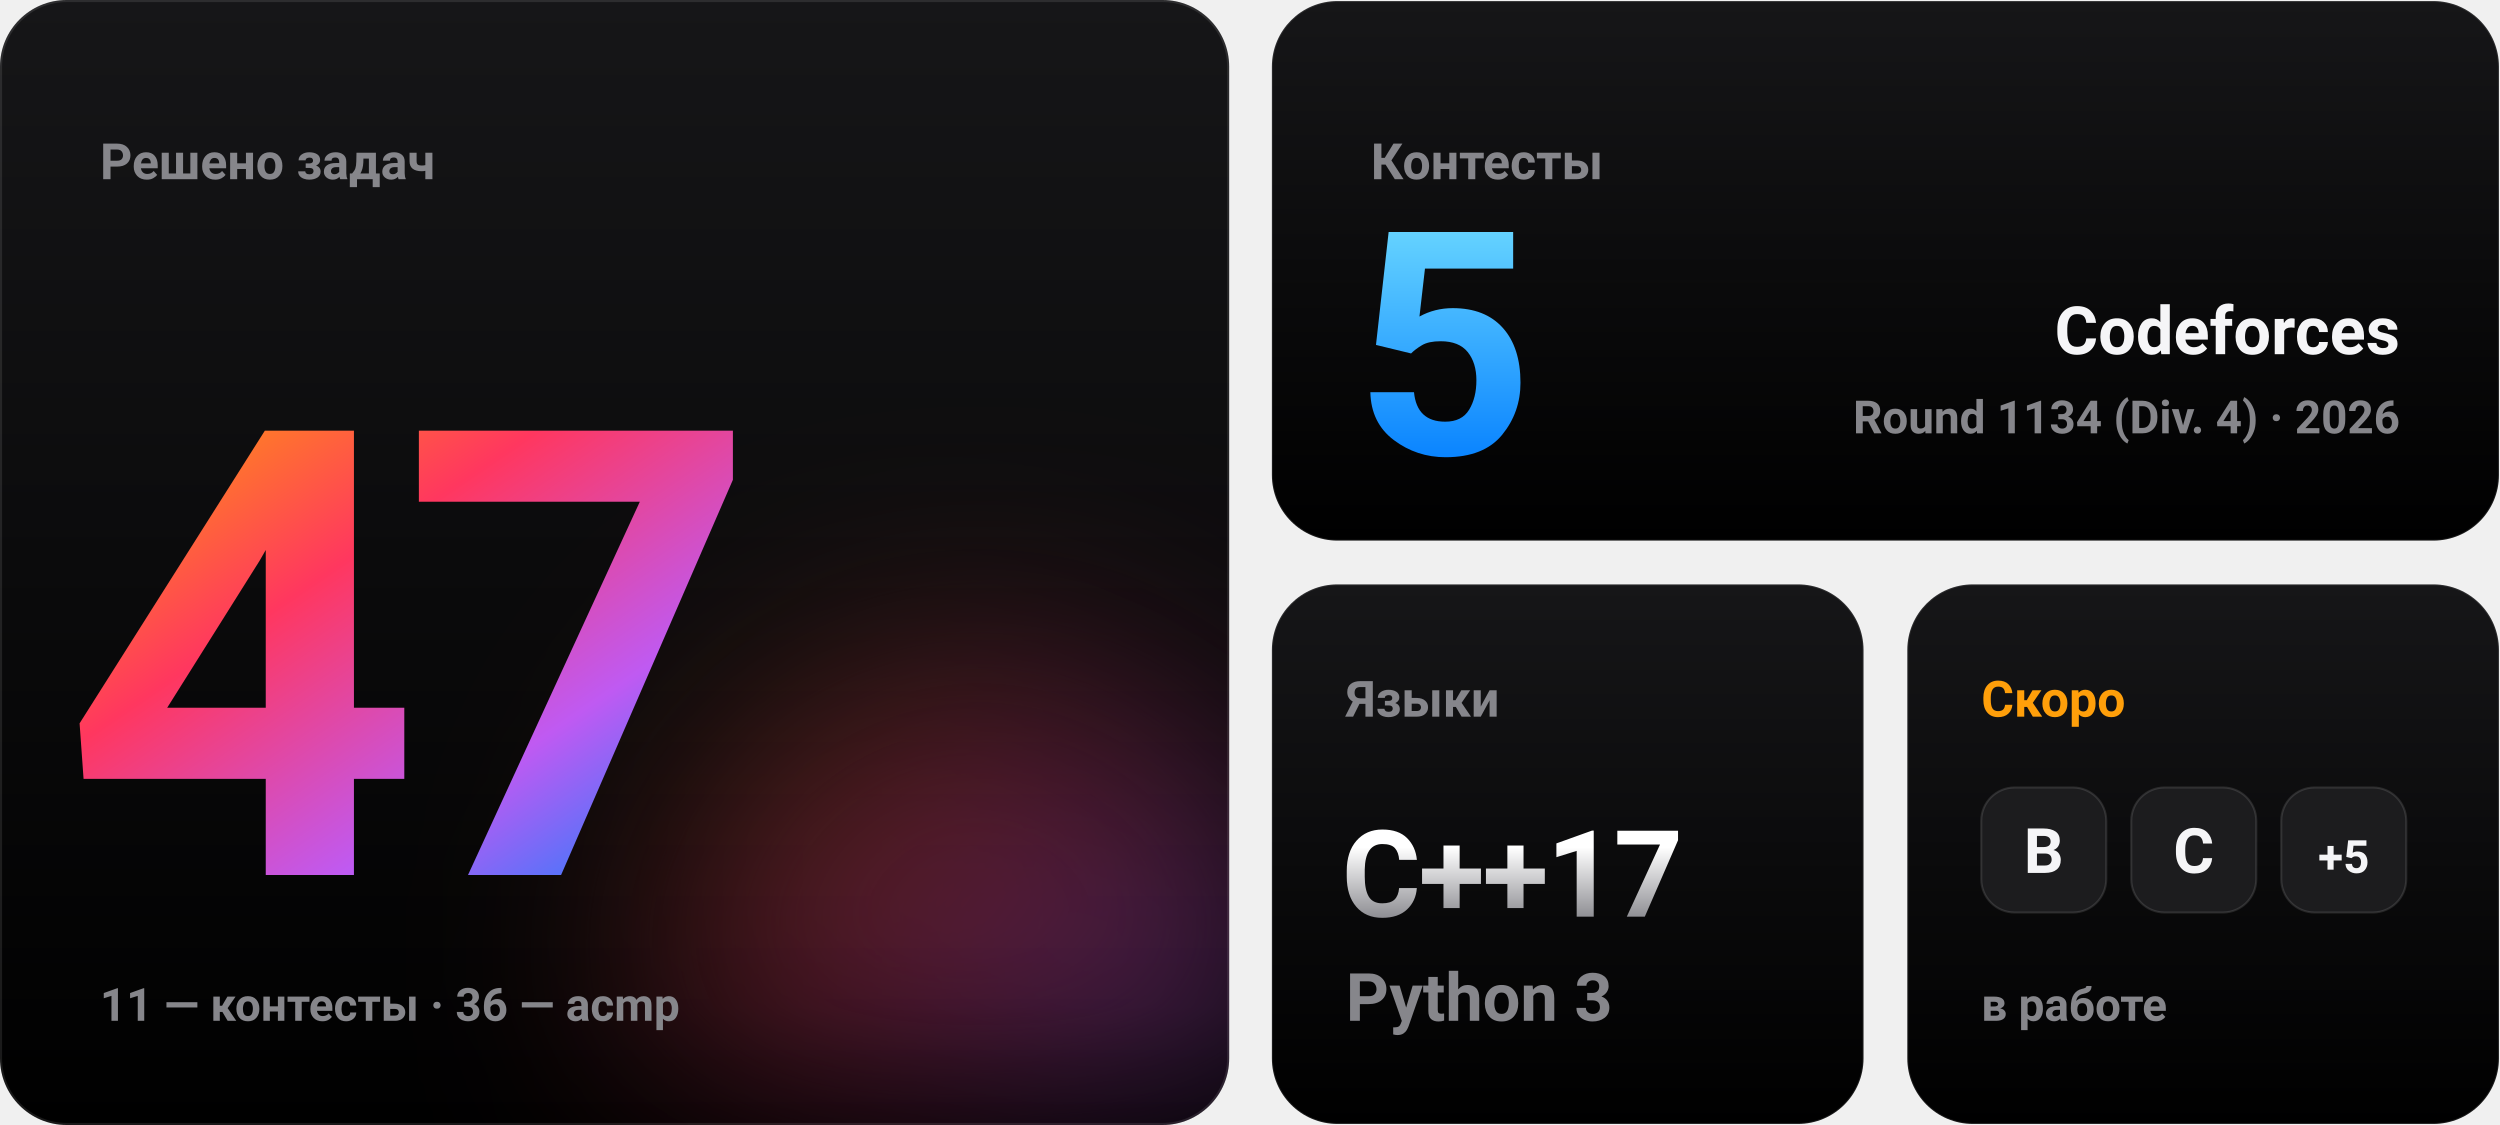
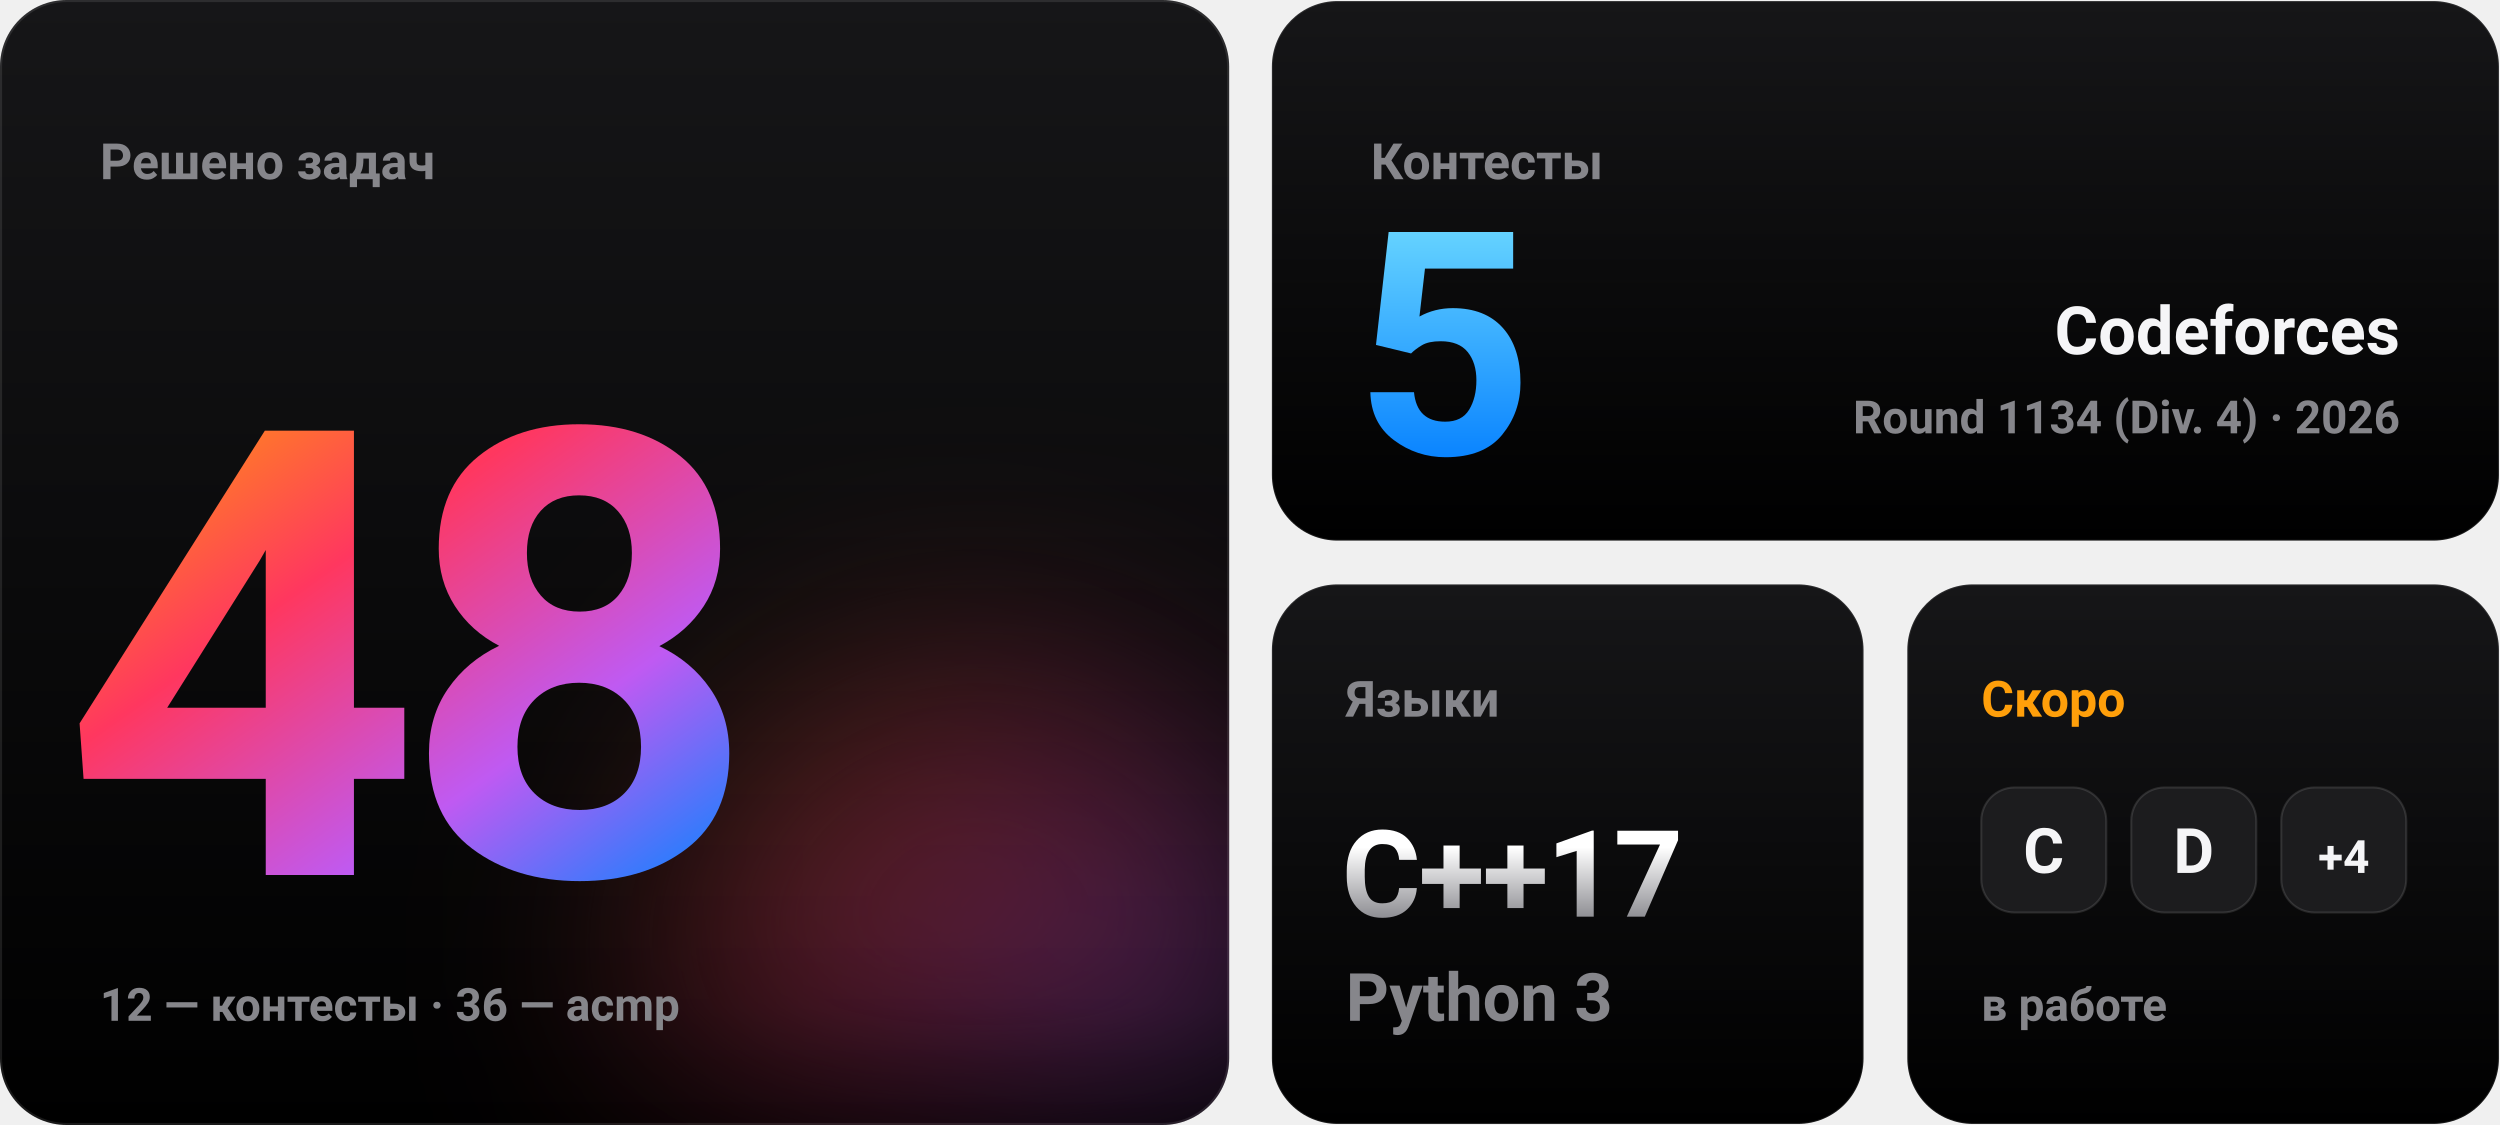
- <svg xmlns="http://www.w3.org/2000/svg" width="1200" height="540" viewBox="0 0 1200 540" role="img" aria-label="Решено задач: 47 (11 с контестов, 36 с acmp). Контестов: 5. Скоро: B, C, D, E, F, G, H.">
+ <svg xmlns="http://www.w3.org/2000/svg" width="1200" height="540" viewBox="0 0 1200 540" role="img" aria-label="Решено задач: 48 (12 с контестов, 36 с acmp). Контестов: 5. Скоро: C, D, E, F, G, H.">
  <defs>
    <linearGradient id="ai" x1="0" y1="0" x2="1" y2="1">
      <stop offset="0" stop-color="#ff9f0a" />
      <stop offset="0.35" stop-color="#ff375f" />
      <stop offset="0.7" stop-color="#bf5af2" />
      <stop offset="1" stop-color="#0a84ff" />
    </linearGradient>
    <linearGradient id="blue" x1="0" y1="0" x2="0" y2="1">
      <stop offset="0" stop-color="#64d2ff" />
      <stop offset="1" stop-color="#0a84ff" />
    </linearGradient>
    <linearGradient id="titanium" x1="0" y1="0" x2="0" y2="1">
      <stop offset="0.2" stop-color="#ffffff" />
      <stop offset="1" stop-color="#8e8e93" />
    </linearGradient>
    <linearGradient id="tile" x1="0" y1="0" x2="0" y2="1">
      <stop offset="0" stop-color="#161618" />
      <stop offset="1" stop-color="#000000" />
    </linearGradient>
    <filter id="blur" x="-100%" y="-100%" width="300%" height="300%">
      <feGaussianBlur stdDeviation="60" />
    </filter>
    <clipPath id="t1">
      <rect width="590" height="540" rx="32" />
    </clipPath>
  </defs>
  <g font-family="-apple-system, BlinkMacSystemFont, 'SF Pro Display', 'Segoe UI', Roboto, Helvetica, Arial, sans-serif">
    <g font-weight="600">
      <g clip-path="url(#t1)">
        <rect width="590" height="540" fill="url(#tile)" />
        <circle cx="470" cy="470" r="150" fill="url(#ai)" opacity="0.35" filter="url(#blur)">
          <animate attributeName="r" values="120;220;120" dur="5s" repeatCount="indefinite" calcMode="spline" keyTimes="0;0.5;1" keySplines="0.45 0 0.55 1;0.45 0 0.55 1" />
        </circle>
      </g>
      <rect x="0.5" y="0.5" width="589" height="539" rx="31.5" fill="none" stroke="#ffffff" stroke-opacity="0.1" />
      <text x="48" y="86" font-size="24" fill="#86868b">Решено задач</text>
      <g font-size="300" font-weight="700" letter-spacing="-10" fill="url(#ai)">
-         <text x="30" y="420" opacity="0">44<animate attributeName="opacity" values="0;1;0" keyTimes="0;0.000;0.250" calcMode="discrete" dur="0.8s" fill="freeze" />
+         <text x="30" y="420" opacity="0">45<animate attributeName="opacity" values="0;1;0" keyTimes="0;0.000;0.250" calcMode="discrete" dur="0.8s" fill="freeze" />
        </text>
-         <text x="30" y="420" opacity="0">45<animate attributeName="opacity" values="0;1;0" keyTimes="0;0.250;0.500" calcMode="discrete" dur="0.8s" fill="freeze" />
+         <text x="30" y="420" opacity="0">46<animate attributeName="opacity" values="0;1;0" keyTimes="0;0.250;0.500" calcMode="discrete" dur="0.8s" fill="freeze" />
        </text>
-         <text x="30" y="420" opacity="0">46<animate attributeName="opacity" values="0;1;0" keyTimes="0;0.500;0.750" calcMode="discrete" dur="0.8s" fill="freeze" />
+         <text x="30" y="420" opacity="0">47<animate attributeName="opacity" values="0;1;0" keyTimes="0;0.500;0.750" calcMode="discrete" dur="0.8s" fill="freeze" />
        </text>
-         <text x="30" y="420">47<animate attributeName="opacity" values="0;1" keyTimes="0;0.750" calcMode="discrete" dur="0.8s" fill="freeze" />
+         <text x="30" y="420">48<animate attributeName="opacity" values="0;1" keyTimes="0;0.750" calcMode="discrete" dur="0.8s" fill="freeze" />
        </text>
      </g>
-       <text x="48" y="490" font-size="22" fill="#86868b">11 — контесты  ·  36 — acmp</text>
+       <text x="48" y="490" font-size="22" fill="#86868b">12 — контесты  ·  36 — acmp</text>
      <rect x="610.5" y="0.5" width="589" height="259" rx="31.5" fill="url(#tile)" stroke="#ffffff" stroke-opacity="0.1" />
      <text x="658" y="86" font-size="24" fill="#86868b">Контесты</text>
      <text x="650" y="218" font-size="150" font-weight="700" letter-spacing="-4" fill="url(#blue)">5</text>
      <text x="1152" y="170" font-size="32" font-weight="700" fill="#f5f5f7" text-anchor="end">Codeforces</text>
      <text x="1152" y="208" font-size="22" fill="#86868b" text-anchor="end">Round 1134 (Div. 4) · 2026</text>
      <rect x="610.5" y="280.5" width="284" height="259" rx="31.5" fill="url(#tile)" stroke="#ffffff" stroke-opacity="0.1" />
      <text x="646" y="344" font-size="24" fill="#86868b">Языки</text>
      <text x="644" y="440" font-size="58" font-weight="700" letter-spacing="-1" fill="url(#titanium)">C++17</text>
      <text x="646" y="490" font-size="32" fill="#86868b">Python 3</text>
      <rect x="915.5" y="280.5" width="284" height="259" rx="31.5" fill="url(#tile)" stroke="#ffffff" stroke-opacity="0.1" />
      <text x="951" y="344" font-size="24" fill="#ff9f0a">Скоро</text>
      <rect x="951" y="378" width="60" height="60" rx="16" fill="#1c1c1e" stroke="#ffffff" stroke-opacity="0.12" />
-       <text x="981" y="419" font-size="30" font-weight="700" fill="#f5f5f7" text-anchor="middle">B</text>
+       <text x="981" y="419" font-size="30" font-weight="700" fill="#f5f5f7" text-anchor="middle">C</text>
      <rect x="1023" y="378" width="60" height="60" rx="16" fill="#1c1c1e" stroke="#ffffff" stroke-opacity="0.12" />
-       <text x="1053" y="419" font-size="30" font-weight="700" fill="#f5f5f7" text-anchor="middle">C</text>
+       <text x="1053" y="419" font-size="30" font-weight="700" fill="#f5f5f7" text-anchor="middle">D</text>
      <rect x="1095" y="378" width="60" height="60" rx="16" fill="#1c1c1e" stroke="#ffffff" stroke-opacity="0.12" />
-       <text x="1125" y="419" font-size="22" font-weight="700" fill="#f5f5f7" text-anchor="middle">+5</text>
+       <text x="1125" y="419" font-size="22" font-weight="700" fill="#f5f5f7" text-anchor="middle">+4</text>
      <text x="951" y="490" font-size="22" fill="#86868b">в работе</text>
    </g>
  </g>
</svg>
